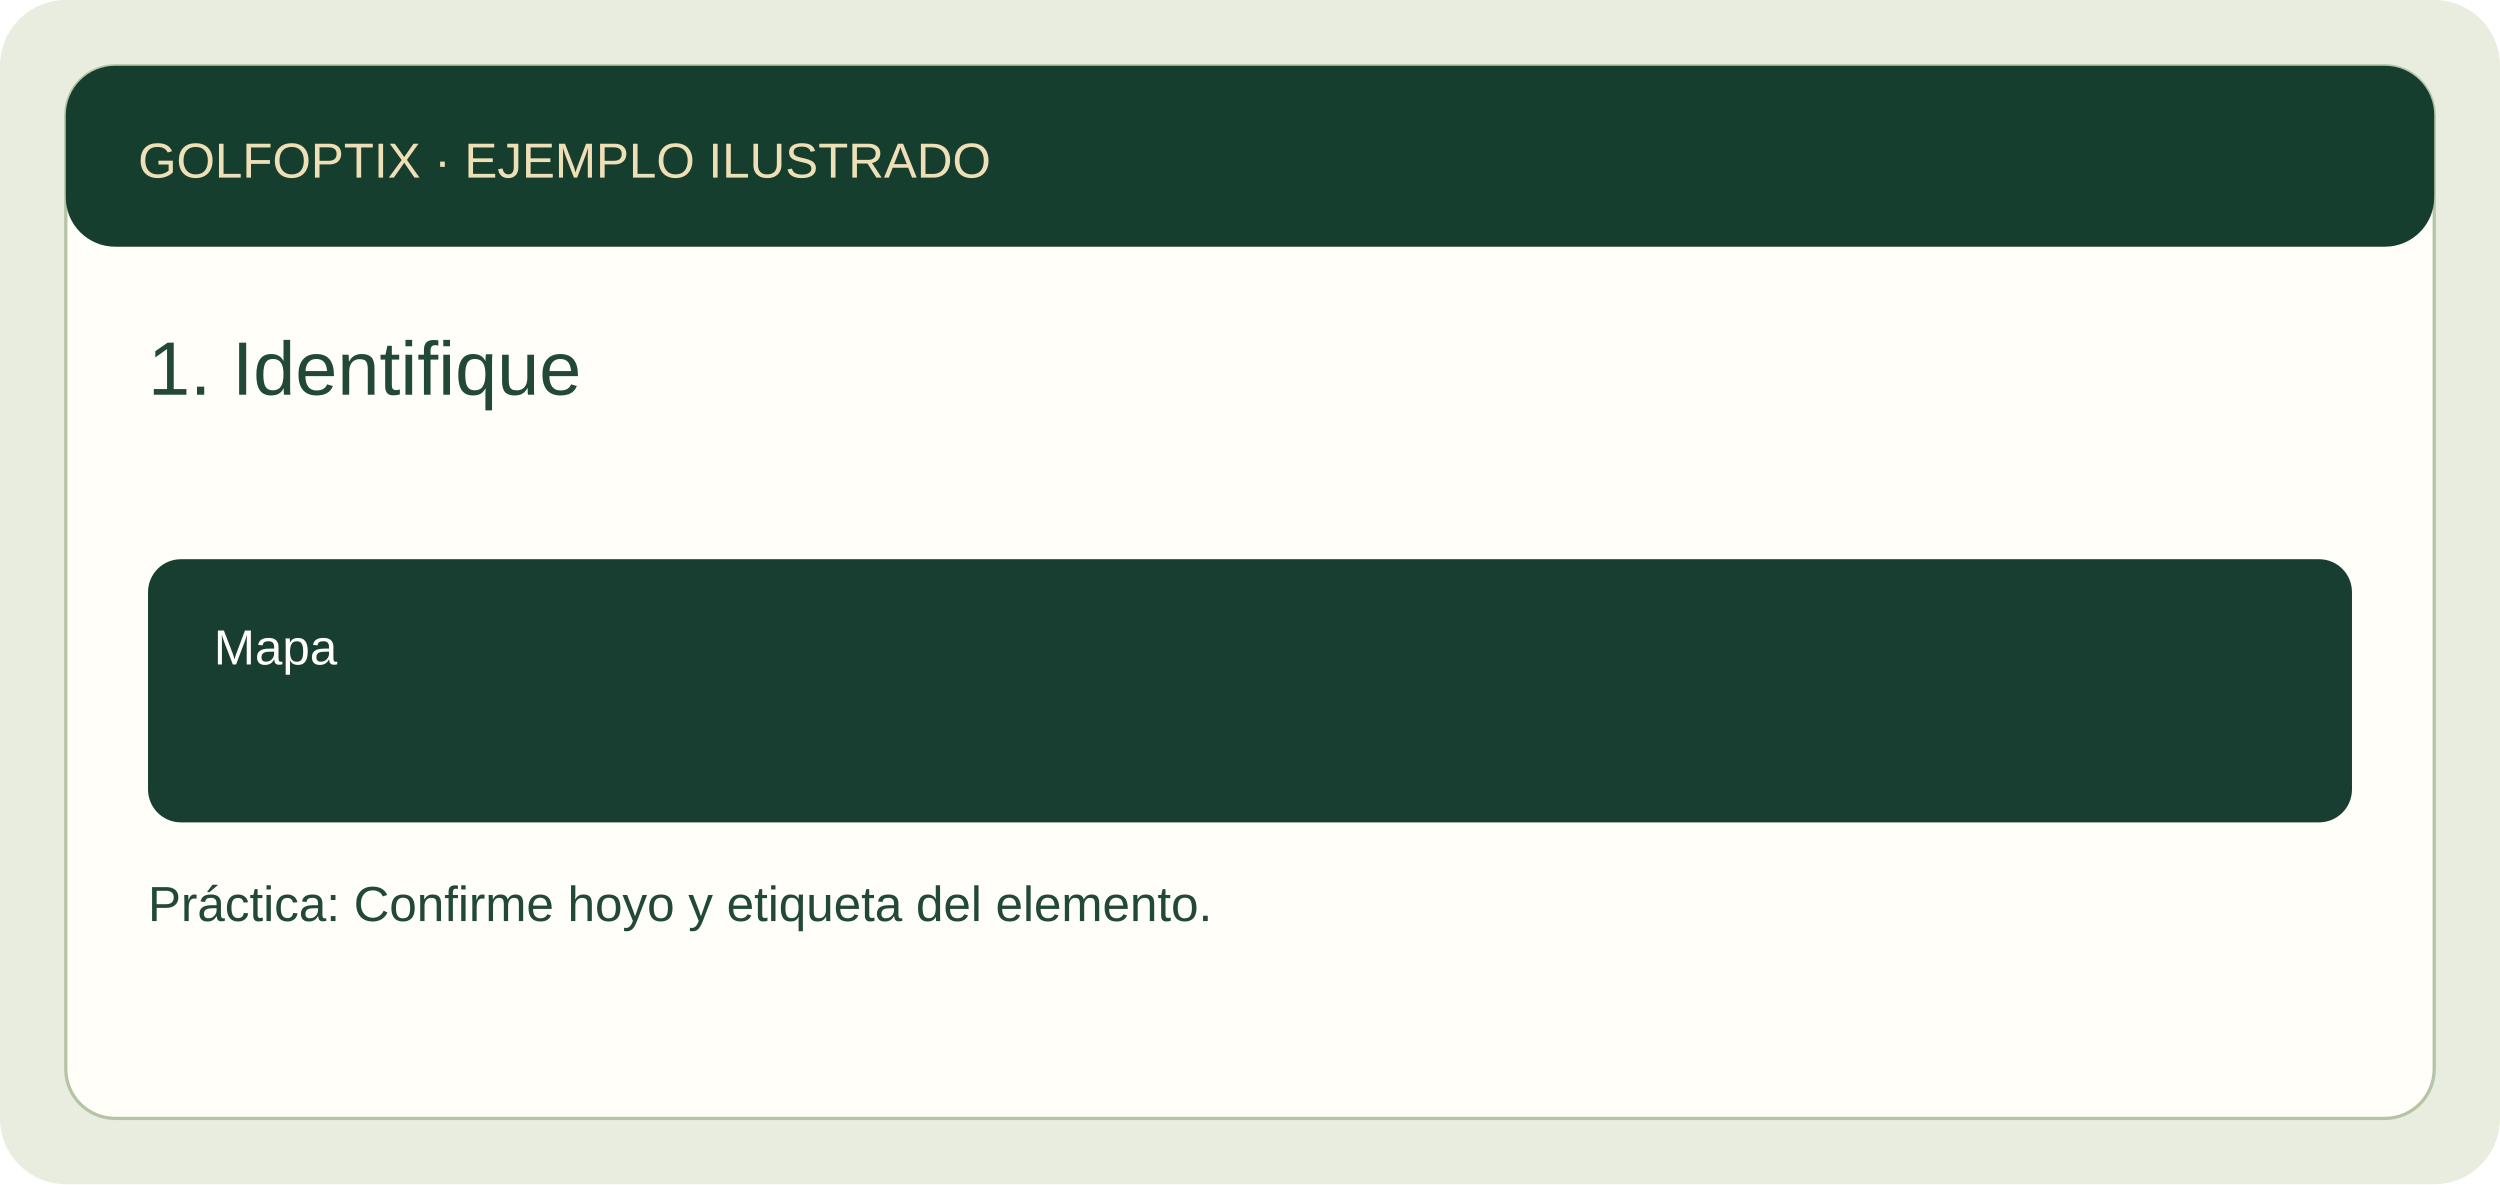
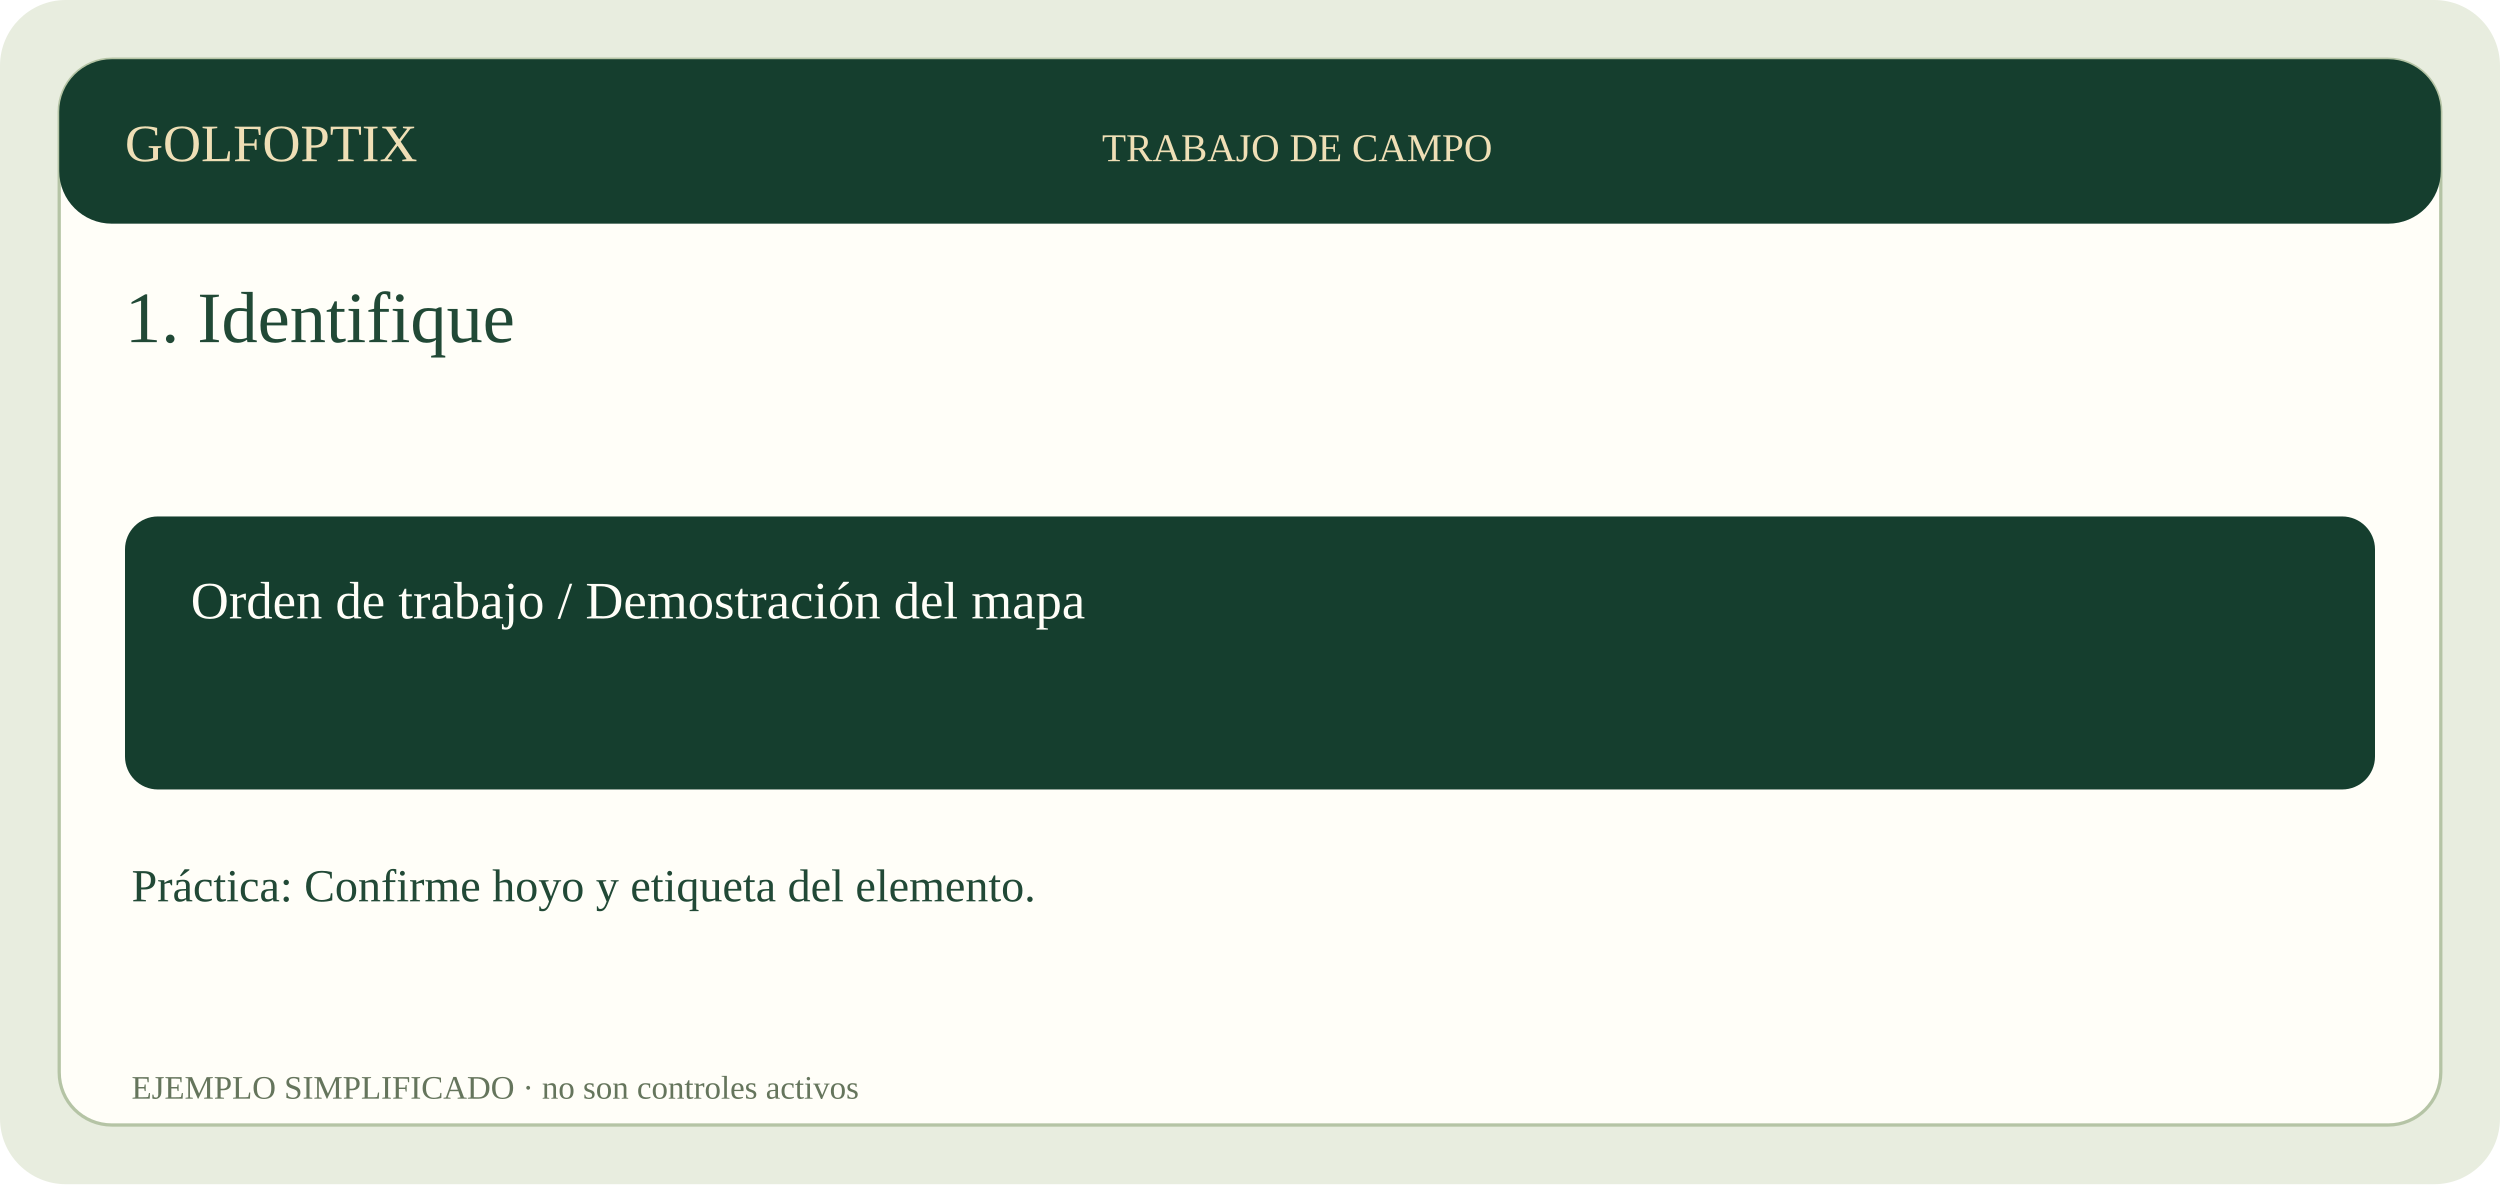
- <svg xmlns="http://www.w3.org/2000/svg" width="760" height="360" viewBox="0 0 760 360">
-   <rect width="760" height="360" rx="20" fill="#e8eddf" />
-   <rect x="20" y="20" width="720" height="320" rx="15" fill="#fffef8" stroke="#b5c4a5" />
-   <rect x="20" y="20" width="720" height="55" rx="15" fill="#153e2e" />
-   <g font-family="Arial">
-     <text x="42" y="54" font-size="15" fill="#efdfb6">GOLFOPTIX · EJEMPLO ILUSTRADO</text>
-     <text x="45" y="120" font-size="23" fill="#214936">1. Identifique</text>
-     <rect x="45" y="170" width="670" height="80" rx="10" fill="#173e30" />
-     <text x="65" y="202" font-size="15" fill="#fffef8">Mapa</text>
-     <text x="45" y="280" font-size="15" fill="#214936">Práctica: Confirme hoyo y etiqueta del elemento.</text>
-   </g>
+ <svg xmlns="http://www.w3.org/2000/svg" width="760" height="360" viewBox="0 0 760 360" role="img" aria-label="Identifique">
+   <rect x="0" y="0" width="760" height="360" rx="20" fill="#e8eddf" stroke="none" />
+   <rect x="18" y="18" width="724" height="324" rx="16" fill="#fffef8" stroke="#b5c4a5" />
+   <rect x="18" y="18" width="724" height="50" rx="16" fill="#153e2e" stroke="none" />
+   <text x="38" y="49" font-size="16" fill="#efdfb6">GOLFOPTIX</text>
+   <text x="335" y="49" font-size="12" fill="#efdfb6">TRABAJO DE CAMPO</text>
+   <text x="38" y="104" font-size="22" fill="#214936">1. Identifique</text>
+   <rect x="38" y="157" width="684" height="83" rx="10" fill="#153e2e" stroke="none" />
+   <text x="58" y="188" font-size="16" fill="#fffef8">Orden de trabajo / Demostración del mapa</text>
+   <text x="40" y="274" font-size="14" fill="#214936">Práctica: Confirme hoyo y etiqueta del elemento.</text>
+   <text x="40" y="334" font-size="10" fill="#65755c">EJEMPLO SIMPLIFICADO · no son controles activos</text>
</svg>
